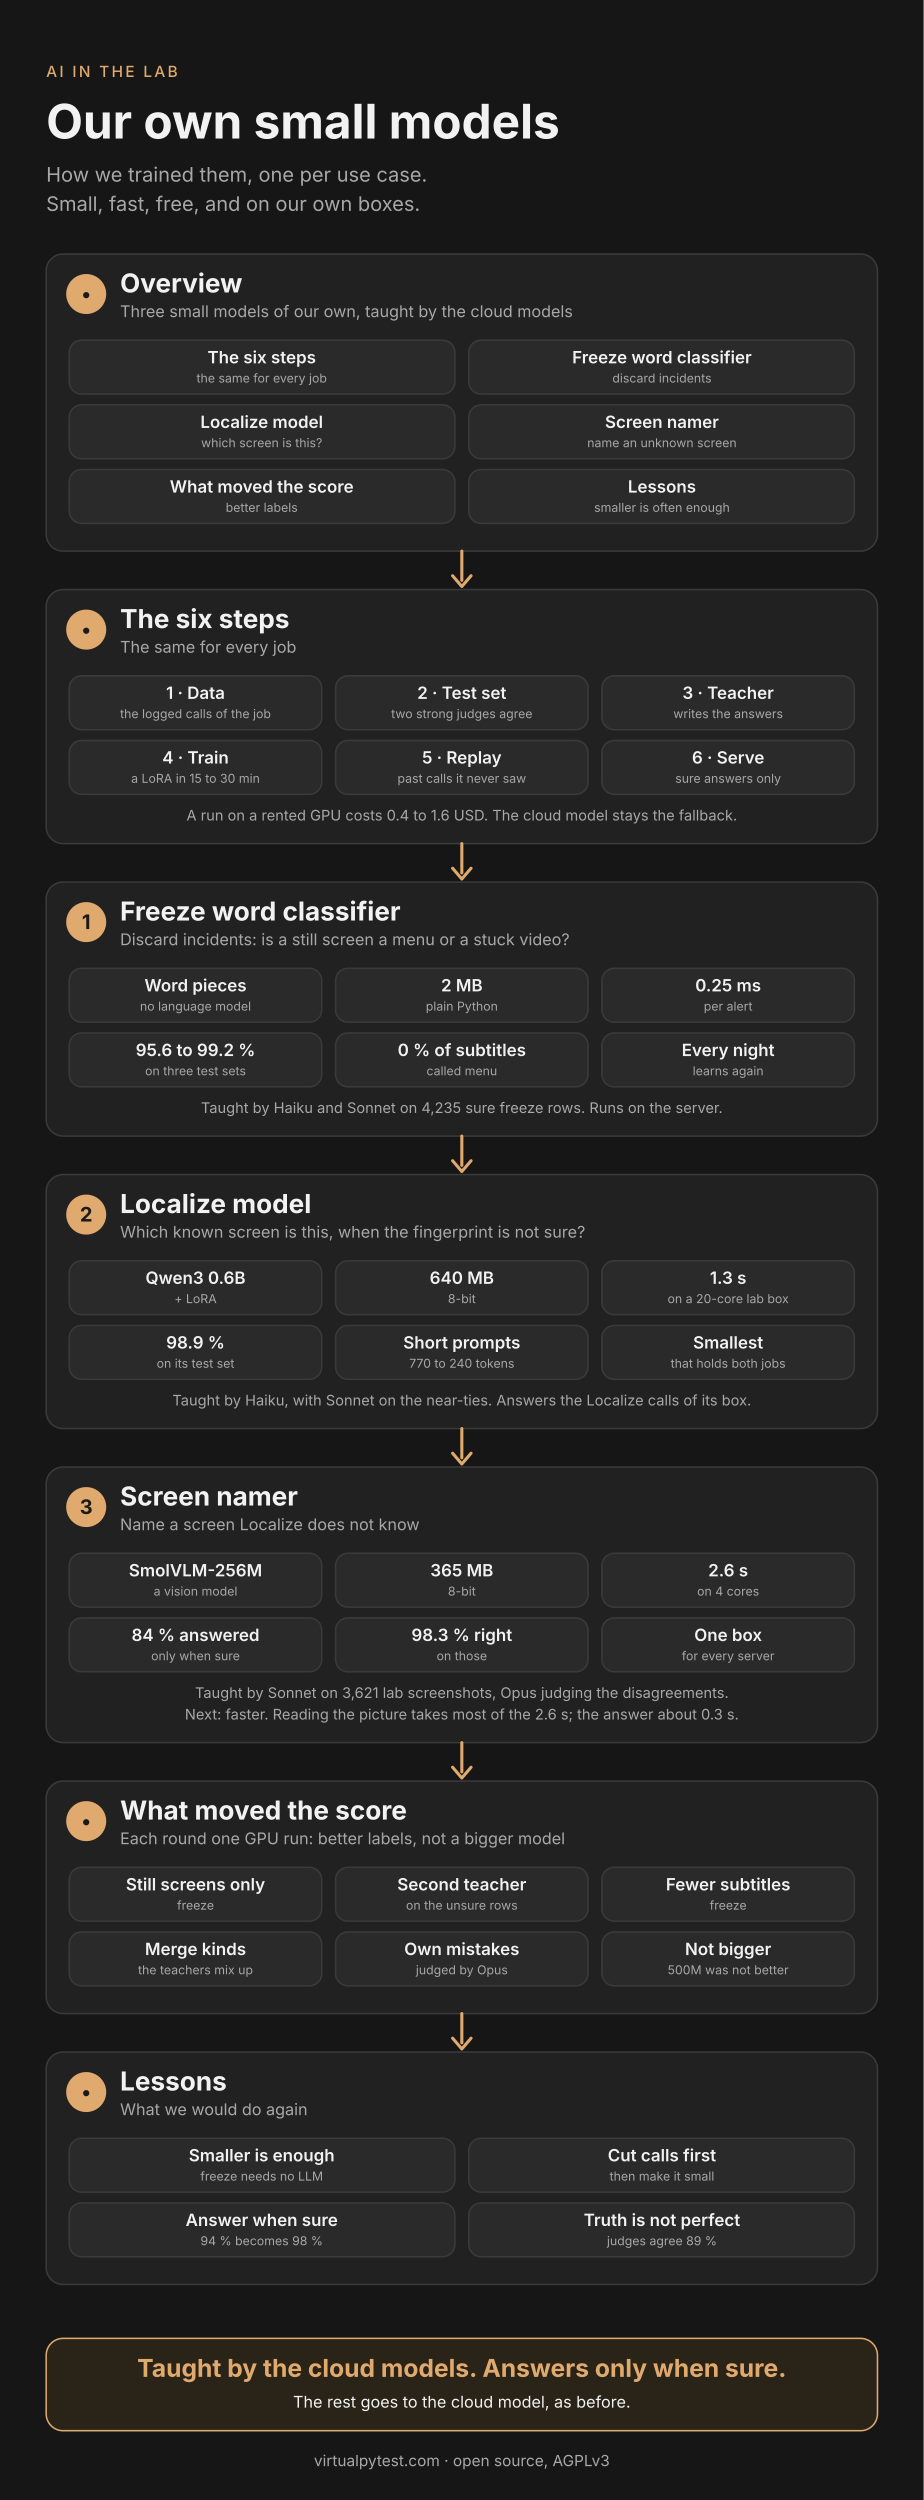
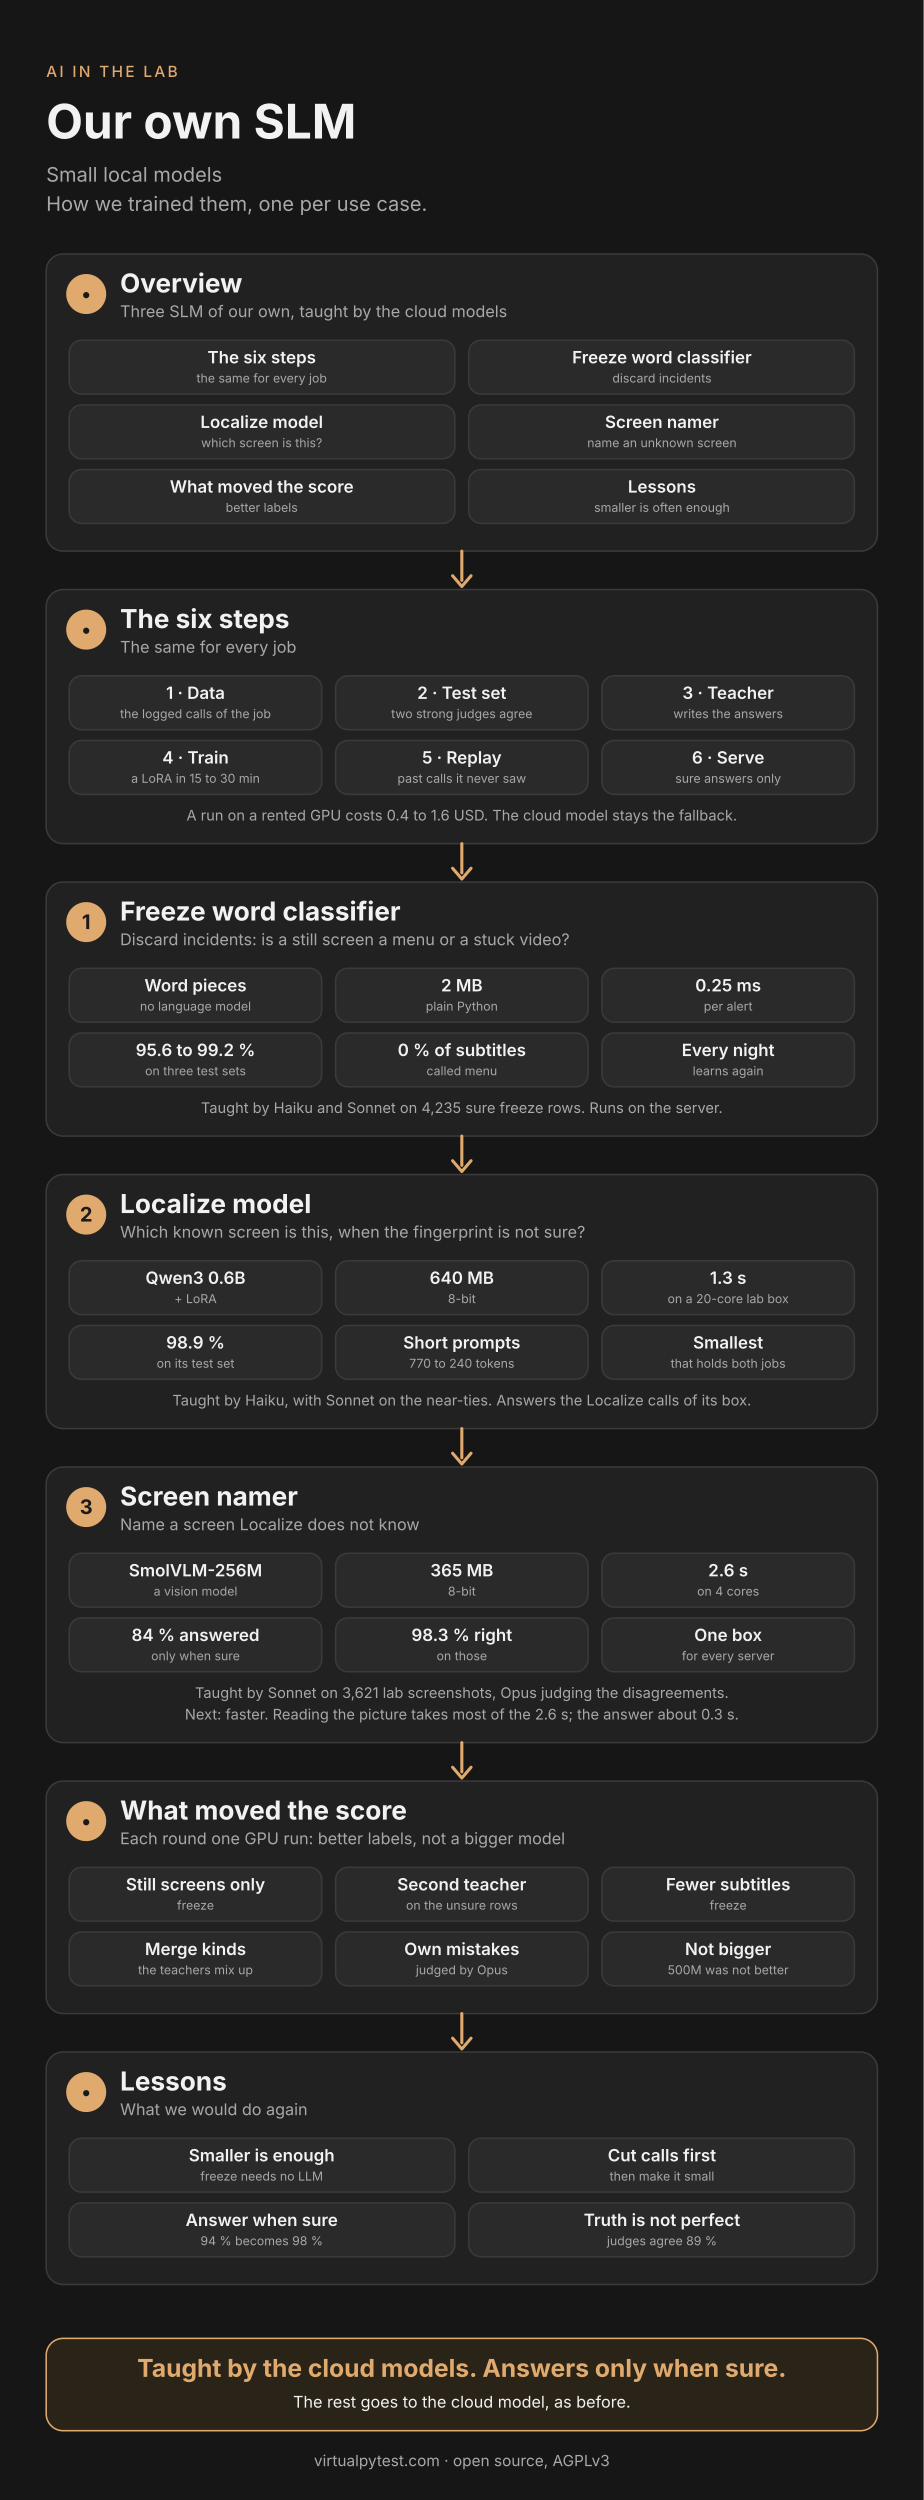
<svg xmlns="http://www.w3.org/2000/svg" viewBox="0 0 1200 3248" width="1200" height="3248" role="img" aria-labelledby="ti">
  <rect width="1200" height="3248" fill="#161616" />
  <text x="60" y="100" font-family="Geist,Inter,system-ui,-apple-system,Segoe UI,Helvetica,Arial,sans-serif" font-size="20" font-weight="500" fill="#e0a96d" text-anchor="start" letter-spacing="3">AI IN THE LAB</text>
-   <text x="60" y="180" font-family="Geist,Inter,system-ui,-apple-system,Segoe UI,Helvetica,Arial,sans-serif" font-size="62" font-weight="700" fill="#f2f2f2" text-anchor="start" letter-spacing="0">Our own small models</text>
-   <text x="60" y="236" font-family="Geist,Inter,system-ui,-apple-system,Segoe UI,Helvetica,Arial,sans-serif" font-size="26" font-weight="400" fill="#a8a8a8" text-anchor="start" letter-spacing="0">How we trained them, one per use case.</text>
-   <text x="60" y="274" font-family="Geist,Inter,system-ui,-apple-system,Segoe UI,Helvetica,Arial,sans-serif" font-size="26" font-weight="400" fill="#a8a8a8" text-anchor="start" letter-spacing="0">Small, fast, free, and on our own boxes.</text>
+   <text x="60" y="180" font-family="Geist,Inter,system-ui,-apple-system,Segoe UI,Helvetica,Arial,sans-serif" font-size="62" font-weight="700" fill="#f2f2f2" text-anchor="start" letter-spacing="0">Our own SLM</text>
+   <text x="60" y="236" font-family="Geist,Inter,system-ui,-apple-system,Segoe UI,Helvetica,Arial,sans-serif" font-size="26" font-weight="400" fill="#a8a8a8" text-anchor="start" letter-spacing="0">Small local models</text>
+   <text x="60" y="274" font-family="Geist,Inter,system-ui,-apple-system,Segoe UI,Helvetica,Arial,sans-serif" font-size="26" font-weight="400" fill="#a8a8a8" text-anchor="start" letter-spacing="0">How we trained them, one per use case.</text>
  <rect x="60" y="330" width="1080" height="386" rx="22" fill="#212121" stroke="#3a3a3a" stroke-width="2" />
  <circle cx="112" cy="382" r="26" fill="#e0a96d" />
  <text x="112" y="391" font-family="Geist,Inter,system-ui,-apple-system,Segoe UI,Helvetica,Arial,sans-serif" font-size="26" font-weight="700" fill="#1a1a1a" text-anchor="middle" letter-spacing="0">•</text>
  <text x="156" y="380" font-family="Geist,Inter,system-ui,-apple-system,Segoe UI,Helvetica,Arial,sans-serif" font-size="34" font-weight="700" fill="#f2f2f2" text-anchor="start" letter-spacing="0">Overview</text>
-   <text x="156" y="412" font-family="Geist,Inter,system-ui,-apple-system,Segoe UI,Helvetica,Arial,sans-serif" font-size="21" font-weight="400" fill="#a8a8a8" text-anchor="start" letter-spacing="0">Three small models of our own, taught by the cloud models</text>
+   <text x="156" y="412" font-family="Geist,Inter,system-ui,-apple-system,Segoe UI,Helvetica,Arial,sans-serif" font-size="21" font-weight="400" fill="#a8a8a8" text-anchor="start" letter-spacing="0">Three SLM of our own, taught by the cloud models</text>
  <rect x="90" y="442" width="501" height="70" rx="16" fill="#2a2a2a" stroke="#3a3a3a" stroke-width="2" />
  <text x="340" y="472" font-family="Geist,Inter,system-ui,-apple-system,Segoe UI,Helvetica,Arial,sans-serif" font-size="22" font-weight="600" fill="#f2f2f2" text-anchor="middle" letter-spacing="0">The six steps</text>
  <text x="340" y="497" font-family="Geist,Inter,system-ui,-apple-system,Segoe UI,Helvetica,Arial,sans-serif" font-size="16" font-weight="400" fill="#a8a8a8" text-anchor="middle" letter-spacing="0">the same for every job</text>
  <rect x="609" y="442" width="501" height="70" rx="16" fill="#2a2a2a" stroke="#3a3a3a" stroke-width="2" />
  <text x="860" y="472" font-family="Geist,Inter,system-ui,-apple-system,Segoe UI,Helvetica,Arial,sans-serif" font-size="22" font-weight="600" fill="#f2f2f2" text-anchor="middle" letter-spacing="0">Freeze word classifier</text>
  <text x="860" y="497" font-family="Geist,Inter,system-ui,-apple-system,Segoe UI,Helvetica,Arial,sans-serif" font-size="16" font-weight="400" fill="#a8a8a8" text-anchor="middle" letter-spacing="0">discard incidents</text>
  <rect x="90" y="526" width="501" height="70" rx="16" fill="#2a2a2a" stroke="#3a3a3a" stroke-width="2" />
  <text x="340" y="556" font-family="Geist,Inter,system-ui,-apple-system,Segoe UI,Helvetica,Arial,sans-serif" font-size="22" font-weight="600" fill="#f2f2f2" text-anchor="middle" letter-spacing="0">Localize model</text>
  <text x="340" y="581" font-family="Geist,Inter,system-ui,-apple-system,Segoe UI,Helvetica,Arial,sans-serif" font-size="16" font-weight="400" fill="#a8a8a8" text-anchor="middle" letter-spacing="0">which screen is this?</text>
  <rect x="609" y="526" width="501" height="70" rx="16" fill="#2a2a2a" stroke="#3a3a3a" stroke-width="2" />
  <text x="860" y="556" font-family="Geist,Inter,system-ui,-apple-system,Segoe UI,Helvetica,Arial,sans-serif" font-size="22" font-weight="600" fill="#f2f2f2" text-anchor="middle" letter-spacing="0">Screen namer</text>
  <text x="860" y="581" font-family="Geist,Inter,system-ui,-apple-system,Segoe UI,Helvetica,Arial,sans-serif" font-size="16" font-weight="400" fill="#a8a8a8" text-anchor="middle" letter-spacing="0">name an unknown screen</text>
  <rect x="90" y="610" width="501" height="70" rx="16" fill="#2a2a2a" stroke="#3a3a3a" stroke-width="2" />
  <text x="340" y="640" font-family="Geist,Inter,system-ui,-apple-system,Segoe UI,Helvetica,Arial,sans-serif" font-size="22" font-weight="600" fill="#f2f2f2" text-anchor="middle" letter-spacing="0">What moved the score</text>
  <text x="340" y="665" font-family="Geist,Inter,system-ui,-apple-system,Segoe UI,Helvetica,Arial,sans-serif" font-size="16" font-weight="400" fill="#a8a8a8" text-anchor="middle" letter-spacing="0">better labels</text>
  <rect x="609" y="610" width="501" height="70" rx="16" fill="#2a2a2a" stroke="#3a3a3a" stroke-width="2" />
  <text x="860" y="640" font-family="Geist,Inter,system-ui,-apple-system,Segoe UI,Helvetica,Arial,sans-serif" font-size="22" font-weight="600" fill="#f2f2f2" text-anchor="middle" letter-spacing="0">Lessons</text>
  <text x="860" y="665" font-family="Geist,Inter,system-ui,-apple-system,Segoe UI,Helvetica,Arial,sans-serif" font-size="16" font-weight="400" fill="#a8a8a8" text-anchor="middle" letter-spacing="0">smaller is often enough</text>
  <path d="M600 716V754" stroke="#e0a96d" stroke-width="4" stroke-linecap="round" />
  <path d="M588 748L600 762L612 748" fill="none" stroke="#e0a96d" stroke-width="4" stroke-linecap="round" stroke-linejoin="round" />
  <rect x="60" y="766" width="1080" height="330" rx="22" fill="#212121" stroke="#3a3a3a" stroke-width="2" />
  <circle cx="112" cy="818" r="26" fill="#e0a96d" />
  <text x="112" y="827" font-family="Geist,Inter,system-ui,-apple-system,Segoe UI,Helvetica,Arial,sans-serif" font-size="26" font-weight="700" fill="#1a1a1a" text-anchor="middle" letter-spacing="0">•</text>
  <text x="156" y="816" font-family="Geist,Inter,system-ui,-apple-system,Segoe UI,Helvetica,Arial,sans-serif" font-size="34" font-weight="700" fill="#f2f2f2" text-anchor="start" letter-spacing="0">The six steps</text>
  <text x="156" y="848" font-family="Geist,Inter,system-ui,-apple-system,Segoe UI,Helvetica,Arial,sans-serif" font-size="21" font-weight="400" fill="#a8a8a8" text-anchor="start" letter-spacing="0">The same for every job</text>
  <rect x="90" y="878" width="328" height="70" rx="16" fill="#2a2a2a" stroke="#3a3a3a" stroke-width="2" />
  <text x="254" y="908" font-family="Geist,Inter,system-ui,-apple-system,Segoe UI,Helvetica,Arial,sans-serif" font-size="22" font-weight="600" fill="#f2f2f2" text-anchor="middle" letter-spacing="0">1 · Data</text>
  <text x="254" y="933" font-family="Geist,Inter,system-ui,-apple-system,Segoe UI,Helvetica,Arial,sans-serif" font-size="16" font-weight="400" fill="#a8a8a8" text-anchor="middle" letter-spacing="0">the logged calls of the job</text>
  <rect x="436" y="878" width="328" height="70" rx="16" fill="#2a2a2a" stroke="#3a3a3a" stroke-width="2" />
  <text x="600" y="908" font-family="Geist,Inter,system-ui,-apple-system,Segoe UI,Helvetica,Arial,sans-serif" font-size="22" font-weight="600" fill="#f2f2f2" text-anchor="middle" letter-spacing="0">2 · Test set</text>
  <text x="600" y="933" font-family="Geist,Inter,system-ui,-apple-system,Segoe UI,Helvetica,Arial,sans-serif" font-size="16" font-weight="400" fill="#a8a8a8" text-anchor="middle" letter-spacing="0">two strong judges agree</text>
  <rect x="782" y="878" width="328" height="70" rx="16" fill="#2a2a2a" stroke="#3a3a3a" stroke-width="2" />
  <text x="946" y="908" font-family="Geist,Inter,system-ui,-apple-system,Segoe UI,Helvetica,Arial,sans-serif" font-size="22" font-weight="600" fill="#f2f2f2" text-anchor="middle" letter-spacing="0">3 · Teacher</text>
  <text x="946" y="933" font-family="Geist,Inter,system-ui,-apple-system,Segoe UI,Helvetica,Arial,sans-serif" font-size="16" font-weight="400" fill="#a8a8a8" text-anchor="middle" letter-spacing="0">writes the answers</text>
  <rect x="90" y="962" width="328" height="70" rx="16" fill="#2a2a2a" stroke="#3a3a3a" stroke-width="2" />
  <text x="254" y="992" font-family="Geist,Inter,system-ui,-apple-system,Segoe UI,Helvetica,Arial,sans-serif" font-size="22" font-weight="600" fill="#f2f2f2" text-anchor="middle" letter-spacing="0">4 · Train</text>
  <text x="254" y="1017" font-family="Geist,Inter,system-ui,-apple-system,Segoe UI,Helvetica,Arial,sans-serif" font-size="16" font-weight="400" fill="#a8a8a8" text-anchor="middle" letter-spacing="0">a LoRA in 15 to 30 min</text>
  <rect x="436" y="962" width="328" height="70" rx="16" fill="#2a2a2a" stroke="#3a3a3a" stroke-width="2" />
  <text x="600" y="992" font-family="Geist,Inter,system-ui,-apple-system,Segoe UI,Helvetica,Arial,sans-serif" font-size="22" font-weight="600" fill="#f2f2f2" text-anchor="middle" letter-spacing="0">5 · Replay</text>
  <text x="600" y="1017" font-family="Geist,Inter,system-ui,-apple-system,Segoe UI,Helvetica,Arial,sans-serif" font-size="16" font-weight="400" fill="#a8a8a8" text-anchor="middle" letter-spacing="0">past calls it never saw</text>
  <rect x="782" y="962" width="328" height="70" rx="16" fill="#2a2a2a" stroke="#3a3a3a" stroke-width="2" />
  <text x="946" y="992" font-family="Geist,Inter,system-ui,-apple-system,Segoe UI,Helvetica,Arial,sans-serif" font-size="22" font-weight="600" fill="#f2f2f2" text-anchor="middle" letter-spacing="0">6 · Serve</text>
  <text x="946" y="1017" font-family="Geist,Inter,system-ui,-apple-system,Segoe UI,Helvetica,Arial,sans-serif" font-size="16" font-weight="400" fill="#a8a8a8" text-anchor="middle" letter-spacing="0">sure answers only</text>
  <text x="600" y="1066" font-family="Geist,Inter,system-ui,-apple-system,Segoe UI,Helvetica,Arial,sans-serif" font-size="19" font-weight="400" fill="#a8a8a8" text-anchor="middle" letter-spacing="0">A run on a rented GPU costs 0.4 to 1.6 USD. The cloud model stays the fallback.</text>
  <path d="M600 1096V1134" stroke="#e0a96d" stroke-width="4" stroke-linecap="round" />
  <path d="M588 1128L600 1142L612 1128" fill="none" stroke="#e0a96d" stroke-width="4" stroke-linecap="round" stroke-linejoin="round" />
  <rect x="60" y="1146" width="1080" height="330" rx="22" fill="#212121" stroke="#3a3a3a" stroke-width="2" />
  <circle cx="112" cy="1198" r="26" fill="#e0a96d" />
  <text x="112" y="1207" font-family="Geist,Inter,system-ui,-apple-system,Segoe UI,Helvetica,Arial,sans-serif" font-size="26" font-weight="700" fill="#1a1a1a" text-anchor="middle" letter-spacing="0">1</text>
  <text x="156" y="1196" font-family="Geist,Inter,system-ui,-apple-system,Segoe UI,Helvetica,Arial,sans-serif" font-size="34" font-weight="700" fill="#f2f2f2" text-anchor="start" letter-spacing="0">Freeze word classifier</text>
  <text x="156" y="1228" font-family="Geist,Inter,system-ui,-apple-system,Segoe UI,Helvetica,Arial,sans-serif" font-size="21" font-weight="400" fill="#a8a8a8" text-anchor="start" letter-spacing="0">Discard incidents: is a still screen a menu or a stuck video?</text>
  <rect x="90" y="1258" width="328" height="70" rx="16" fill="#2a2a2a" stroke="#3a3a3a" stroke-width="2" />
  <text x="254" y="1288" font-family="Geist,Inter,system-ui,-apple-system,Segoe UI,Helvetica,Arial,sans-serif" font-size="22" font-weight="600" fill="#f2f2f2" text-anchor="middle" letter-spacing="0">Word pieces</text>
  <text x="254" y="1313" font-family="Geist,Inter,system-ui,-apple-system,Segoe UI,Helvetica,Arial,sans-serif" font-size="16" font-weight="400" fill="#a8a8a8" text-anchor="middle" letter-spacing="0">no language model</text>
  <rect x="436" y="1258" width="328" height="70" rx="16" fill="#2a2a2a" stroke="#3a3a3a" stroke-width="2" />
  <text x="600" y="1288" font-family="Geist,Inter,system-ui,-apple-system,Segoe UI,Helvetica,Arial,sans-serif" font-size="22" font-weight="600" fill="#f2f2f2" text-anchor="middle" letter-spacing="0">2 MB</text>
  <text x="600" y="1313" font-family="Geist,Inter,system-ui,-apple-system,Segoe UI,Helvetica,Arial,sans-serif" font-size="16" font-weight="400" fill="#a8a8a8" text-anchor="middle" letter-spacing="0">plain Python</text>
  <rect x="782" y="1258" width="328" height="70" rx="16" fill="#2a2a2a" stroke="#3a3a3a" stroke-width="2" />
  <text x="946" y="1288" font-family="Geist,Inter,system-ui,-apple-system,Segoe UI,Helvetica,Arial,sans-serif" font-size="22" font-weight="600" fill="#f2f2f2" text-anchor="middle" letter-spacing="0">0.25 ms</text>
  <text x="946" y="1313" font-family="Geist,Inter,system-ui,-apple-system,Segoe UI,Helvetica,Arial,sans-serif" font-size="16" font-weight="400" fill="#a8a8a8" text-anchor="middle" letter-spacing="0">per alert</text>
  <rect x="90" y="1342" width="328" height="70" rx="16" fill="#2a2a2a" stroke="#3a3a3a" stroke-width="2" />
  <text x="254" y="1372" font-family="Geist,Inter,system-ui,-apple-system,Segoe UI,Helvetica,Arial,sans-serif" font-size="22" font-weight="600" fill="#f2f2f2" text-anchor="middle" letter-spacing="0">95.6 to 99.2 %</text>
  <text x="254" y="1397" font-family="Geist,Inter,system-ui,-apple-system,Segoe UI,Helvetica,Arial,sans-serif" font-size="16" font-weight="400" fill="#a8a8a8" text-anchor="middle" letter-spacing="0">on three test sets</text>
  <rect x="436" y="1342" width="328" height="70" rx="16" fill="#2a2a2a" stroke="#3a3a3a" stroke-width="2" />
  <text x="600" y="1372" font-family="Geist,Inter,system-ui,-apple-system,Segoe UI,Helvetica,Arial,sans-serif" font-size="22" font-weight="600" fill="#f2f2f2" text-anchor="middle" letter-spacing="0">0 % of subtitles</text>
  <text x="600" y="1397" font-family="Geist,Inter,system-ui,-apple-system,Segoe UI,Helvetica,Arial,sans-serif" font-size="16" font-weight="400" fill="#a8a8a8" text-anchor="middle" letter-spacing="0">called menu</text>
  <rect x="782" y="1342" width="328" height="70" rx="16" fill="#2a2a2a" stroke="#3a3a3a" stroke-width="2" />
  <text x="946" y="1372" font-family="Geist,Inter,system-ui,-apple-system,Segoe UI,Helvetica,Arial,sans-serif" font-size="22" font-weight="600" fill="#f2f2f2" text-anchor="middle" letter-spacing="0">Every night</text>
  <text x="946" y="1397" font-family="Geist,Inter,system-ui,-apple-system,Segoe UI,Helvetica,Arial,sans-serif" font-size="16" font-weight="400" fill="#a8a8a8" text-anchor="middle" letter-spacing="0">learns again</text>
  <text x="600" y="1446" font-family="Geist,Inter,system-ui,-apple-system,Segoe UI,Helvetica,Arial,sans-serif" font-size="19" font-weight="400" fill="#a8a8a8" text-anchor="middle" letter-spacing="0">Taught by Haiku and Sonnet on 4,235 sure freeze rows. Runs on the server.</text>
  <path d="M600 1476V1514" stroke="#e0a96d" stroke-width="4" stroke-linecap="round" />
  <path d="M588 1508L600 1522L612 1508" fill="none" stroke="#e0a96d" stroke-width="4" stroke-linecap="round" stroke-linejoin="round" />
  <rect x="60" y="1526" width="1080" height="330" rx="22" fill="#212121" stroke="#3a3a3a" stroke-width="2" />
  <circle cx="112" cy="1578" r="26" fill="#e0a96d" />
  <text x="112" y="1587" font-family="Geist,Inter,system-ui,-apple-system,Segoe UI,Helvetica,Arial,sans-serif" font-size="26" font-weight="700" fill="#1a1a1a" text-anchor="middle" letter-spacing="0">2</text>
  <text x="156" y="1576" font-family="Geist,Inter,system-ui,-apple-system,Segoe UI,Helvetica,Arial,sans-serif" font-size="34" font-weight="700" fill="#f2f2f2" text-anchor="start" letter-spacing="0">Localize model</text>
  <text x="156" y="1608" font-family="Geist,Inter,system-ui,-apple-system,Segoe UI,Helvetica,Arial,sans-serif" font-size="21" font-weight="400" fill="#a8a8a8" text-anchor="start" letter-spacing="0">Which known screen is this, when the fingerprint is not sure?</text>
  <rect x="90" y="1638" width="328" height="70" rx="16" fill="#2a2a2a" stroke="#3a3a3a" stroke-width="2" />
  <text x="254" y="1668" font-family="Geist,Inter,system-ui,-apple-system,Segoe UI,Helvetica,Arial,sans-serif" font-size="22" font-weight="600" fill="#f2f2f2" text-anchor="middle" letter-spacing="0">Qwen3 0.6B</text>
  <text x="254" y="1693" font-family="Geist,Inter,system-ui,-apple-system,Segoe UI,Helvetica,Arial,sans-serif" font-size="16" font-weight="400" fill="#a8a8a8" text-anchor="middle" letter-spacing="0">+ LoRA</text>
  <rect x="436" y="1638" width="328" height="70" rx="16" fill="#2a2a2a" stroke="#3a3a3a" stroke-width="2" />
  <text x="600" y="1668" font-family="Geist,Inter,system-ui,-apple-system,Segoe UI,Helvetica,Arial,sans-serif" font-size="22" font-weight="600" fill="#f2f2f2" text-anchor="middle" letter-spacing="0">640 MB</text>
  <text x="600" y="1693" font-family="Geist,Inter,system-ui,-apple-system,Segoe UI,Helvetica,Arial,sans-serif" font-size="16" font-weight="400" fill="#a8a8a8" text-anchor="middle" letter-spacing="0">8-bit</text>
  <rect x="782" y="1638" width="328" height="70" rx="16" fill="#2a2a2a" stroke="#3a3a3a" stroke-width="2" />
  <text x="946" y="1668" font-family="Geist,Inter,system-ui,-apple-system,Segoe UI,Helvetica,Arial,sans-serif" font-size="22" font-weight="600" fill="#f2f2f2" text-anchor="middle" letter-spacing="0">1.3 s</text>
  <text x="946" y="1693" font-family="Geist,Inter,system-ui,-apple-system,Segoe UI,Helvetica,Arial,sans-serif" font-size="16" font-weight="400" fill="#a8a8a8" text-anchor="middle" letter-spacing="0">on a 20-core lab box</text>
  <rect x="90" y="1722" width="328" height="70" rx="16" fill="#2a2a2a" stroke="#3a3a3a" stroke-width="2" />
  <text x="254" y="1752" font-family="Geist,Inter,system-ui,-apple-system,Segoe UI,Helvetica,Arial,sans-serif" font-size="22" font-weight="600" fill="#f2f2f2" text-anchor="middle" letter-spacing="0">98.9 %</text>
  <text x="254" y="1777" font-family="Geist,Inter,system-ui,-apple-system,Segoe UI,Helvetica,Arial,sans-serif" font-size="16" font-weight="400" fill="#a8a8a8" text-anchor="middle" letter-spacing="0">on its test set</text>
  <rect x="436" y="1722" width="328" height="70" rx="16" fill="#2a2a2a" stroke="#3a3a3a" stroke-width="2" />
  <text x="600" y="1752" font-family="Geist,Inter,system-ui,-apple-system,Segoe UI,Helvetica,Arial,sans-serif" font-size="22" font-weight="600" fill="#f2f2f2" text-anchor="middle" letter-spacing="0">Short prompts</text>
  <text x="600" y="1777" font-family="Geist,Inter,system-ui,-apple-system,Segoe UI,Helvetica,Arial,sans-serif" font-size="16" font-weight="400" fill="#a8a8a8" text-anchor="middle" letter-spacing="0">770 to 240 tokens</text>
  <rect x="782" y="1722" width="328" height="70" rx="16" fill="#2a2a2a" stroke="#3a3a3a" stroke-width="2" />
  <text x="946" y="1752" font-family="Geist,Inter,system-ui,-apple-system,Segoe UI,Helvetica,Arial,sans-serif" font-size="22" font-weight="600" fill="#f2f2f2" text-anchor="middle" letter-spacing="0">Smallest</text>
  <text x="946" y="1777" font-family="Geist,Inter,system-ui,-apple-system,Segoe UI,Helvetica,Arial,sans-serif" font-size="16" font-weight="400" fill="#a8a8a8" text-anchor="middle" letter-spacing="0">that holds both jobs</text>
  <text x="600" y="1826" font-family="Geist,Inter,system-ui,-apple-system,Segoe UI,Helvetica,Arial,sans-serif" font-size="19" font-weight="400" fill="#a8a8a8" text-anchor="middle" letter-spacing="0">Taught by Haiku, with Sonnet on the near-ties. Answers the Localize calls of its box.</text>
  <path d="M600 1856V1894" stroke="#e0a96d" stroke-width="4" stroke-linecap="round" />
  <path d="M588 1888L600 1902L612 1888" fill="none" stroke="#e0a96d" stroke-width="4" stroke-linecap="round" stroke-linejoin="round" />
  <rect x="60" y="1906" width="1080" height="358" rx="22" fill="#212121" stroke="#3a3a3a" stroke-width="2" />
  <circle cx="112" cy="1958" r="26" fill="#e0a96d" />
  <text x="112" y="1967" font-family="Geist,Inter,system-ui,-apple-system,Segoe UI,Helvetica,Arial,sans-serif" font-size="26" font-weight="700" fill="#1a1a1a" text-anchor="middle" letter-spacing="0">3</text>
  <text x="156" y="1956" font-family="Geist,Inter,system-ui,-apple-system,Segoe UI,Helvetica,Arial,sans-serif" font-size="34" font-weight="700" fill="#f2f2f2" text-anchor="start" letter-spacing="0">Screen namer</text>
  <text x="156" y="1988" font-family="Geist,Inter,system-ui,-apple-system,Segoe UI,Helvetica,Arial,sans-serif" font-size="21" font-weight="400" fill="#a8a8a8" text-anchor="start" letter-spacing="0">Name a screen Localize does not know</text>
  <rect x="90" y="2018" width="328" height="70" rx="16" fill="#2a2a2a" stroke="#3a3a3a" stroke-width="2" />
  <text x="254" y="2048" font-family="Geist,Inter,system-ui,-apple-system,Segoe UI,Helvetica,Arial,sans-serif" font-size="22" font-weight="600" fill="#f2f2f2" text-anchor="middle" letter-spacing="0">SmolVLM-256M</text>
  <text x="254" y="2073" font-family="Geist,Inter,system-ui,-apple-system,Segoe UI,Helvetica,Arial,sans-serif" font-size="16" font-weight="400" fill="#a8a8a8" text-anchor="middle" letter-spacing="0">a vision model</text>
  <rect x="436" y="2018" width="328" height="70" rx="16" fill="#2a2a2a" stroke="#3a3a3a" stroke-width="2" />
  <text x="600" y="2048" font-family="Geist,Inter,system-ui,-apple-system,Segoe UI,Helvetica,Arial,sans-serif" font-size="22" font-weight="600" fill="#f2f2f2" text-anchor="middle" letter-spacing="0">365 MB</text>
  <text x="600" y="2073" font-family="Geist,Inter,system-ui,-apple-system,Segoe UI,Helvetica,Arial,sans-serif" font-size="16" font-weight="400" fill="#a8a8a8" text-anchor="middle" letter-spacing="0">8-bit</text>
  <rect x="782" y="2018" width="328" height="70" rx="16" fill="#2a2a2a" stroke="#3a3a3a" stroke-width="2" />
  <text x="946" y="2048" font-family="Geist,Inter,system-ui,-apple-system,Segoe UI,Helvetica,Arial,sans-serif" font-size="22" font-weight="600" fill="#f2f2f2" text-anchor="middle" letter-spacing="0">2.6 s</text>
  <text x="946" y="2073" font-family="Geist,Inter,system-ui,-apple-system,Segoe UI,Helvetica,Arial,sans-serif" font-size="16" font-weight="400" fill="#a8a8a8" text-anchor="middle" letter-spacing="0">on 4 cores</text>
  <rect x="90" y="2102" width="328" height="70" rx="16" fill="#2a2a2a" stroke="#3a3a3a" stroke-width="2" />
  <text x="254" y="2132" font-family="Geist,Inter,system-ui,-apple-system,Segoe UI,Helvetica,Arial,sans-serif" font-size="22" font-weight="600" fill="#f2f2f2" text-anchor="middle" letter-spacing="0">84 % answered</text>
  <text x="254" y="2157" font-family="Geist,Inter,system-ui,-apple-system,Segoe UI,Helvetica,Arial,sans-serif" font-size="16" font-weight="400" fill="#a8a8a8" text-anchor="middle" letter-spacing="0">only when sure</text>
  <rect x="436" y="2102" width="328" height="70" rx="16" fill="#2a2a2a" stroke="#3a3a3a" stroke-width="2" />
  <text x="600" y="2132" font-family="Geist,Inter,system-ui,-apple-system,Segoe UI,Helvetica,Arial,sans-serif" font-size="22" font-weight="600" fill="#f2f2f2" text-anchor="middle" letter-spacing="0">98.3 % right</text>
  <text x="600" y="2157" font-family="Geist,Inter,system-ui,-apple-system,Segoe UI,Helvetica,Arial,sans-serif" font-size="16" font-weight="400" fill="#a8a8a8" text-anchor="middle" letter-spacing="0">on those</text>
  <rect x="782" y="2102" width="328" height="70" rx="16" fill="#2a2a2a" stroke="#3a3a3a" stroke-width="2" />
  <text x="946" y="2132" font-family="Geist,Inter,system-ui,-apple-system,Segoe UI,Helvetica,Arial,sans-serif" font-size="22" font-weight="600" fill="#f2f2f2" text-anchor="middle" letter-spacing="0">One box</text>
  <text x="946" y="2157" font-family="Geist,Inter,system-ui,-apple-system,Segoe UI,Helvetica,Arial,sans-serif" font-size="16" font-weight="400" fill="#a8a8a8" text-anchor="middle" letter-spacing="0">for every server</text>
  <text x="600" y="2206" font-family="Geist,Inter,system-ui,-apple-system,Segoe UI,Helvetica,Arial,sans-serif" font-size="19" font-weight="400" fill="#a8a8a8" text-anchor="middle" letter-spacing="0">Taught by Sonnet on 3,621 lab screenshots, Opus judging the disagreements.</text>
  <text x="600" y="2234" font-family="Geist,Inter,system-ui,-apple-system,Segoe UI,Helvetica,Arial,sans-serif" font-size="19" font-weight="400" fill="#a8a8a8" text-anchor="middle" letter-spacing="0">Next: faster. Reading the picture takes most of the 2.6 s; the answer about 0.3 s.</text>
  <path d="M600 2264V2302" stroke="#e0a96d" stroke-width="4" stroke-linecap="round" />
  <path d="M588 2296L600 2310L612 2296" fill="none" stroke="#e0a96d" stroke-width="4" stroke-linecap="round" stroke-linejoin="round" />
  <rect x="60" y="2314" width="1080" height="302" rx="22" fill="#212121" stroke="#3a3a3a" stroke-width="2" />
  <circle cx="112" cy="2366" r="26" fill="#e0a96d" />
  <text x="112" y="2375" font-family="Geist,Inter,system-ui,-apple-system,Segoe UI,Helvetica,Arial,sans-serif" font-size="26" font-weight="700" fill="#1a1a1a" text-anchor="middle" letter-spacing="0">•</text>
  <text x="156" y="2364" font-family="Geist,Inter,system-ui,-apple-system,Segoe UI,Helvetica,Arial,sans-serif" font-size="34" font-weight="700" fill="#f2f2f2" text-anchor="start" letter-spacing="0">What moved the score</text>
  <text x="156" y="2396" font-family="Geist,Inter,system-ui,-apple-system,Segoe UI,Helvetica,Arial,sans-serif" font-size="21" font-weight="400" fill="#a8a8a8" text-anchor="start" letter-spacing="0">Each round one GPU run: better labels, not a bigger model</text>
  <rect x="90" y="2426" width="328" height="70" rx="16" fill="#2a2a2a" stroke="#3a3a3a" stroke-width="2" />
  <text x="254" y="2456" font-family="Geist,Inter,system-ui,-apple-system,Segoe UI,Helvetica,Arial,sans-serif" font-size="22" font-weight="600" fill="#f2f2f2" text-anchor="middle" letter-spacing="0">Still screens only</text>
  <text x="254" y="2481" font-family="Geist,Inter,system-ui,-apple-system,Segoe UI,Helvetica,Arial,sans-serif" font-size="16" font-weight="400" fill="#a8a8a8" text-anchor="middle" letter-spacing="0">freeze</text>
  <rect x="436" y="2426" width="328" height="70" rx="16" fill="#2a2a2a" stroke="#3a3a3a" stroke-width="2" />
  <text x="600" y="2456" font-family="Geist,Inter,system-ui,-apple-system,Segoe UI,Helvetica,Arial,sans-serif" font-size="22" font-weight="600" fill="#f2f2f2" text-anchor="middle" letter-spacing="0">Second teacher</text>
  <text x="600" y="2481" font-family="Geist,Inter,system-ui,-apple-system,Segoe UI,Helvetica,Arial,sans-serif" font-size="16" font-weight="400" fill="#a8a8a8" text-anchor="middle" letter-spacing="0">on the unsure rows</text>
  <rect x="782" y="2426" width="328" height="70" rx="16" fill="#2a2a2a" stroke="#3a3a3a" stroke-width="2" />
  <text x="946" y="2456" font-family="Geist,Inter,system-ui,-apple-system,Segoe UI,Helvetica,Arial,sans-serif" font-size="22" font-weight="600" fill="#f2f2f2" text-anchor="middle" letter-spacing="0">Fewer subtitles</text>
  <text x="946" y="2481" font-family="Geist,Inter,system-ui,-apple-system,Segoe UI,Helvetica,Arial,sans-serif" font-size="16" font-weight="400" fill="#a8a8a8" text-anchor="middle" letter-spacing="0">freeze</text>
  <rect x="90" y="2510" width="328" height="70" rx="16" fill="#2a2a2a" stroke="#3a3a3a" stroke-width="2" />
  <text x="254" y="2540" font-family="Geist,Inter,system-ui,-apple-system,Segoe UI,Helvetica,Arial,sans-serif" font-size="22" font-weight="600" fill="#f2f2f2" text-anchor="middle" letter-spacing="0">Merge kinds</text>
  <text x="254" y="2565" font-family="Geist,Inter,system-ui,-apple-system,Segoe UI,Helvetica,Arial,sans-serif" font-size="16" font-weight="400" fill="#a8a8a8" text-anchor="middle" letter-spacing="0">the teachers mix up</text>
  <rect x="436" y="2510" width="328" height="70" rx="16" fill="#2a2a2a" stroke="#3a3a3a" stroke-width="2" />
  <text x="600" y="2540" font-family="Geist,Inter,system-ui,-apple-system,Segoe UI,Helvetica,Arial,sans-serif" font-size="22" font-weight="600" fill="#f2f2f2" text-anchor="middle" letter-spacing="0">Own mistakes</text>
  <text x="600" y="2565" font-family="Geist,Inter,system-ui,-apple-system,Segoe UI,Helvetica,Arial,sans-serif" font-size="16" font-weight="400" fill="#a8a8a8" text-anchor="middle" letter-spacing="0">judged by Opus</text>
  <rect x="782" y="2510" width="328" height="70" rx="16" fill="#2a2a2a" stroke="#3a3a3a" stroke-width="2" />
  <text x="946" y="2540" font-family="Geist,Inter,system-ui,-apple-system,Segoe UI,Helvetica,Arial,sans-serif" font-size="22" font-weight="600" fill="#f2f2f2" text-anchor="middle" letter-spacing="0">Not bigger</text>
  <text x="946" y="2565" font-family="Geist,Inter,system-ui,-apple-system,Segoe UI,Helvetica,Arial,sans-serif" font-size="16" font-weight="400" fill="#a8a8a8" text-anchor="middle" letter-spacing="0">500M was not better</text>
  <path d="M600 2616V2654" stroke="#e0a96d" stroke-width="4" stroke-linecap="round" />
  <path d="M588 2648L600 2662L612 2648" fill="none" stroke="#e0a96d" stroke-width="4" stroke-linecap="round" stroke-linejoin="round" />
  <rect x="60" y="2666" width="1080" height="302" rx="22" fill="#212121" stroke="#3a3a3a" stroke-width="2" />
  <circle cx="112" cy="2718" r="26" fill="#e0a96d" />
  <text x="112" y="2727" font-family="Geist,Inter,system-ui,-apple-system,Segoe UI,Helvetica,Arial,sans-serif" font-size="26" font-weight="700" fill="#1a1a1a" text-anchor="middle" letter-spacing="0">•</text>
  <text x="156" y="2716" font-family="Geist,Inter,system-ui,-apple-system,Segoe UI,Helvetica,Arial,sans-serif" font-size="34" font-weight="700" fill="#f2f2f2" text-anchor="start" letter-spacing="0">Lessons</text>
  <text x="156" y="2748" font-family="Geist,Inter,system-ui,-apple-system,Segoe UI,Helvetica,Arial,sans-serif" font-size="21" font-weight="400" fill="#a8a8a8" text-anchor="start" letter-spacing="0">What we would do again</text>
  <rect x="90" y="2778" width="501" height="70" rx="16" fill="#2a2a2a" stroke="#3a3a3a" stroke-width="2" />
  <text x="340" y="2808" font-family="Geist,Inter,system-ui,-apple-system,Segoe UI,Helvetica,Arial,sans-serif" font-size="22" font-weight="600" fill="#f2f2f2" text-anchor="middle" letter-spacing="0">Smaller is enough</text>
  <text x="340" y="2833" font-family="Geist,Inter,system-ui,-apple-system,Segoe UI,Helvetica,Arial,sans-serif" font-size="16" font-weight="400" fill="#a8a8a8" text-anchor="middle" letter-spacing="0">freeze needs no LLM</text>
  <rect x="609" y="2778" width="501" height="70" rx="16" fill="#2a2a2a" stroke="#3a3a3a" stroke-width="2" />
  <text x="860" y="2808" font-family="Geist,Inter,system-ui,-apple-system,Segoe UI,Helvetica,Arial,sans-serif" font-size="22" font-weight="600" fill="#f2f2f2" text-anchor="middle" letter-spacing="0">Cut calls first</text>
  <text x="860" y="2833" font-family="Geist,Inter,system-ui,-apple-system,Segoe UI,Helvetica,Arial,sans-serif" font-size="16" font-weight="400" fill="#a8a8a8" text-anchor="middle" letter-spacing="0">then make it small</text>
  <rect x="90" y="2862" width="501" height="70" rx="16" fill="#2a2a2a" stroke="#3a3a3a" stroke-width="2" />
  <text x="340" y="2892" font-family="Geist,Inter,system-ui,-apple-system,Segoe UI,Helvetica,Arial,sans-serif" font-size="22" font-weight="600" fill="#f2f2f2" text-anchor="middle" letter-spacing="0">Answer when sure</text>
  <text x="340" y="2917" font-family="Geist,Inter,system-ui,-apple-system,Segoe UI,Helvetica,Arial,sans-serif" font-size="16" font-weight="400" fill="#a8a8a8" text-anchor="middle" letter-spacing="0">94 % becomes 98 %</text>
  <rect x="609" y="2862" width="501" height="70" rx="16" fill="#2a2a2a" stroke="#3a3a3a" stroke-width="2" />
  <text x="860" y="2892" font-family="Geist,Inter,system-ui,-apple-system,Segoe UI,Helvetica,Arial,sans-serif" font-size="22" font-weight="600" fill="#f2f2f2" text-anchor="middle" letter-spacing="0">Truth is not perfect</text>
  <text x="860" y="2917" font-family="Geist,Inter,system-ui,-apple-system,Segoe UI,Helvetica,Arial,sans-serif" font-size="16" font-weight="400" fill="#a8a8a8" text-anchor="middle" letter-spacing="0">judges agree 89 %</text>
  <rect x="60" y="3038" width="1080" height="120" rx="22" fill="#2a2418" stroke="#e0a96d" stroke-width="2" />
  <text x="600" y="3088" font-family="Geist,Inter,system-ui,-apple-system,Segoe UI,Helvetica,Arial,sans-serif" font-size="32" font-weight="700" fill="#e0a96d" text-anchor="middle" letter-spacing="0">Taught by the cloud models. Answers only when sure.</text>
  <text x="600" y="3128" font-family="Geist,Inter,system-ui,-apple-system,Segoe UI,Helvetica,Arial,sans-serif" font-size="21" font-weight="400" fill="#f2f2f2" text-anchor="middle" letter-spacing="0">The rest goes to the cloud model, as before.</text>
  <text x="600" y="3204" font-family="Geist,Inter,system-ui,-apple-system,Segoe UI,Helvetica,Arial,sans-serif" font-size="20" font-weight="400" fill="#a8a8a8" text-anchor="middle" letter-spacing="0">virtualpytest.com · open source, AGPLv3</text>
</svg>
